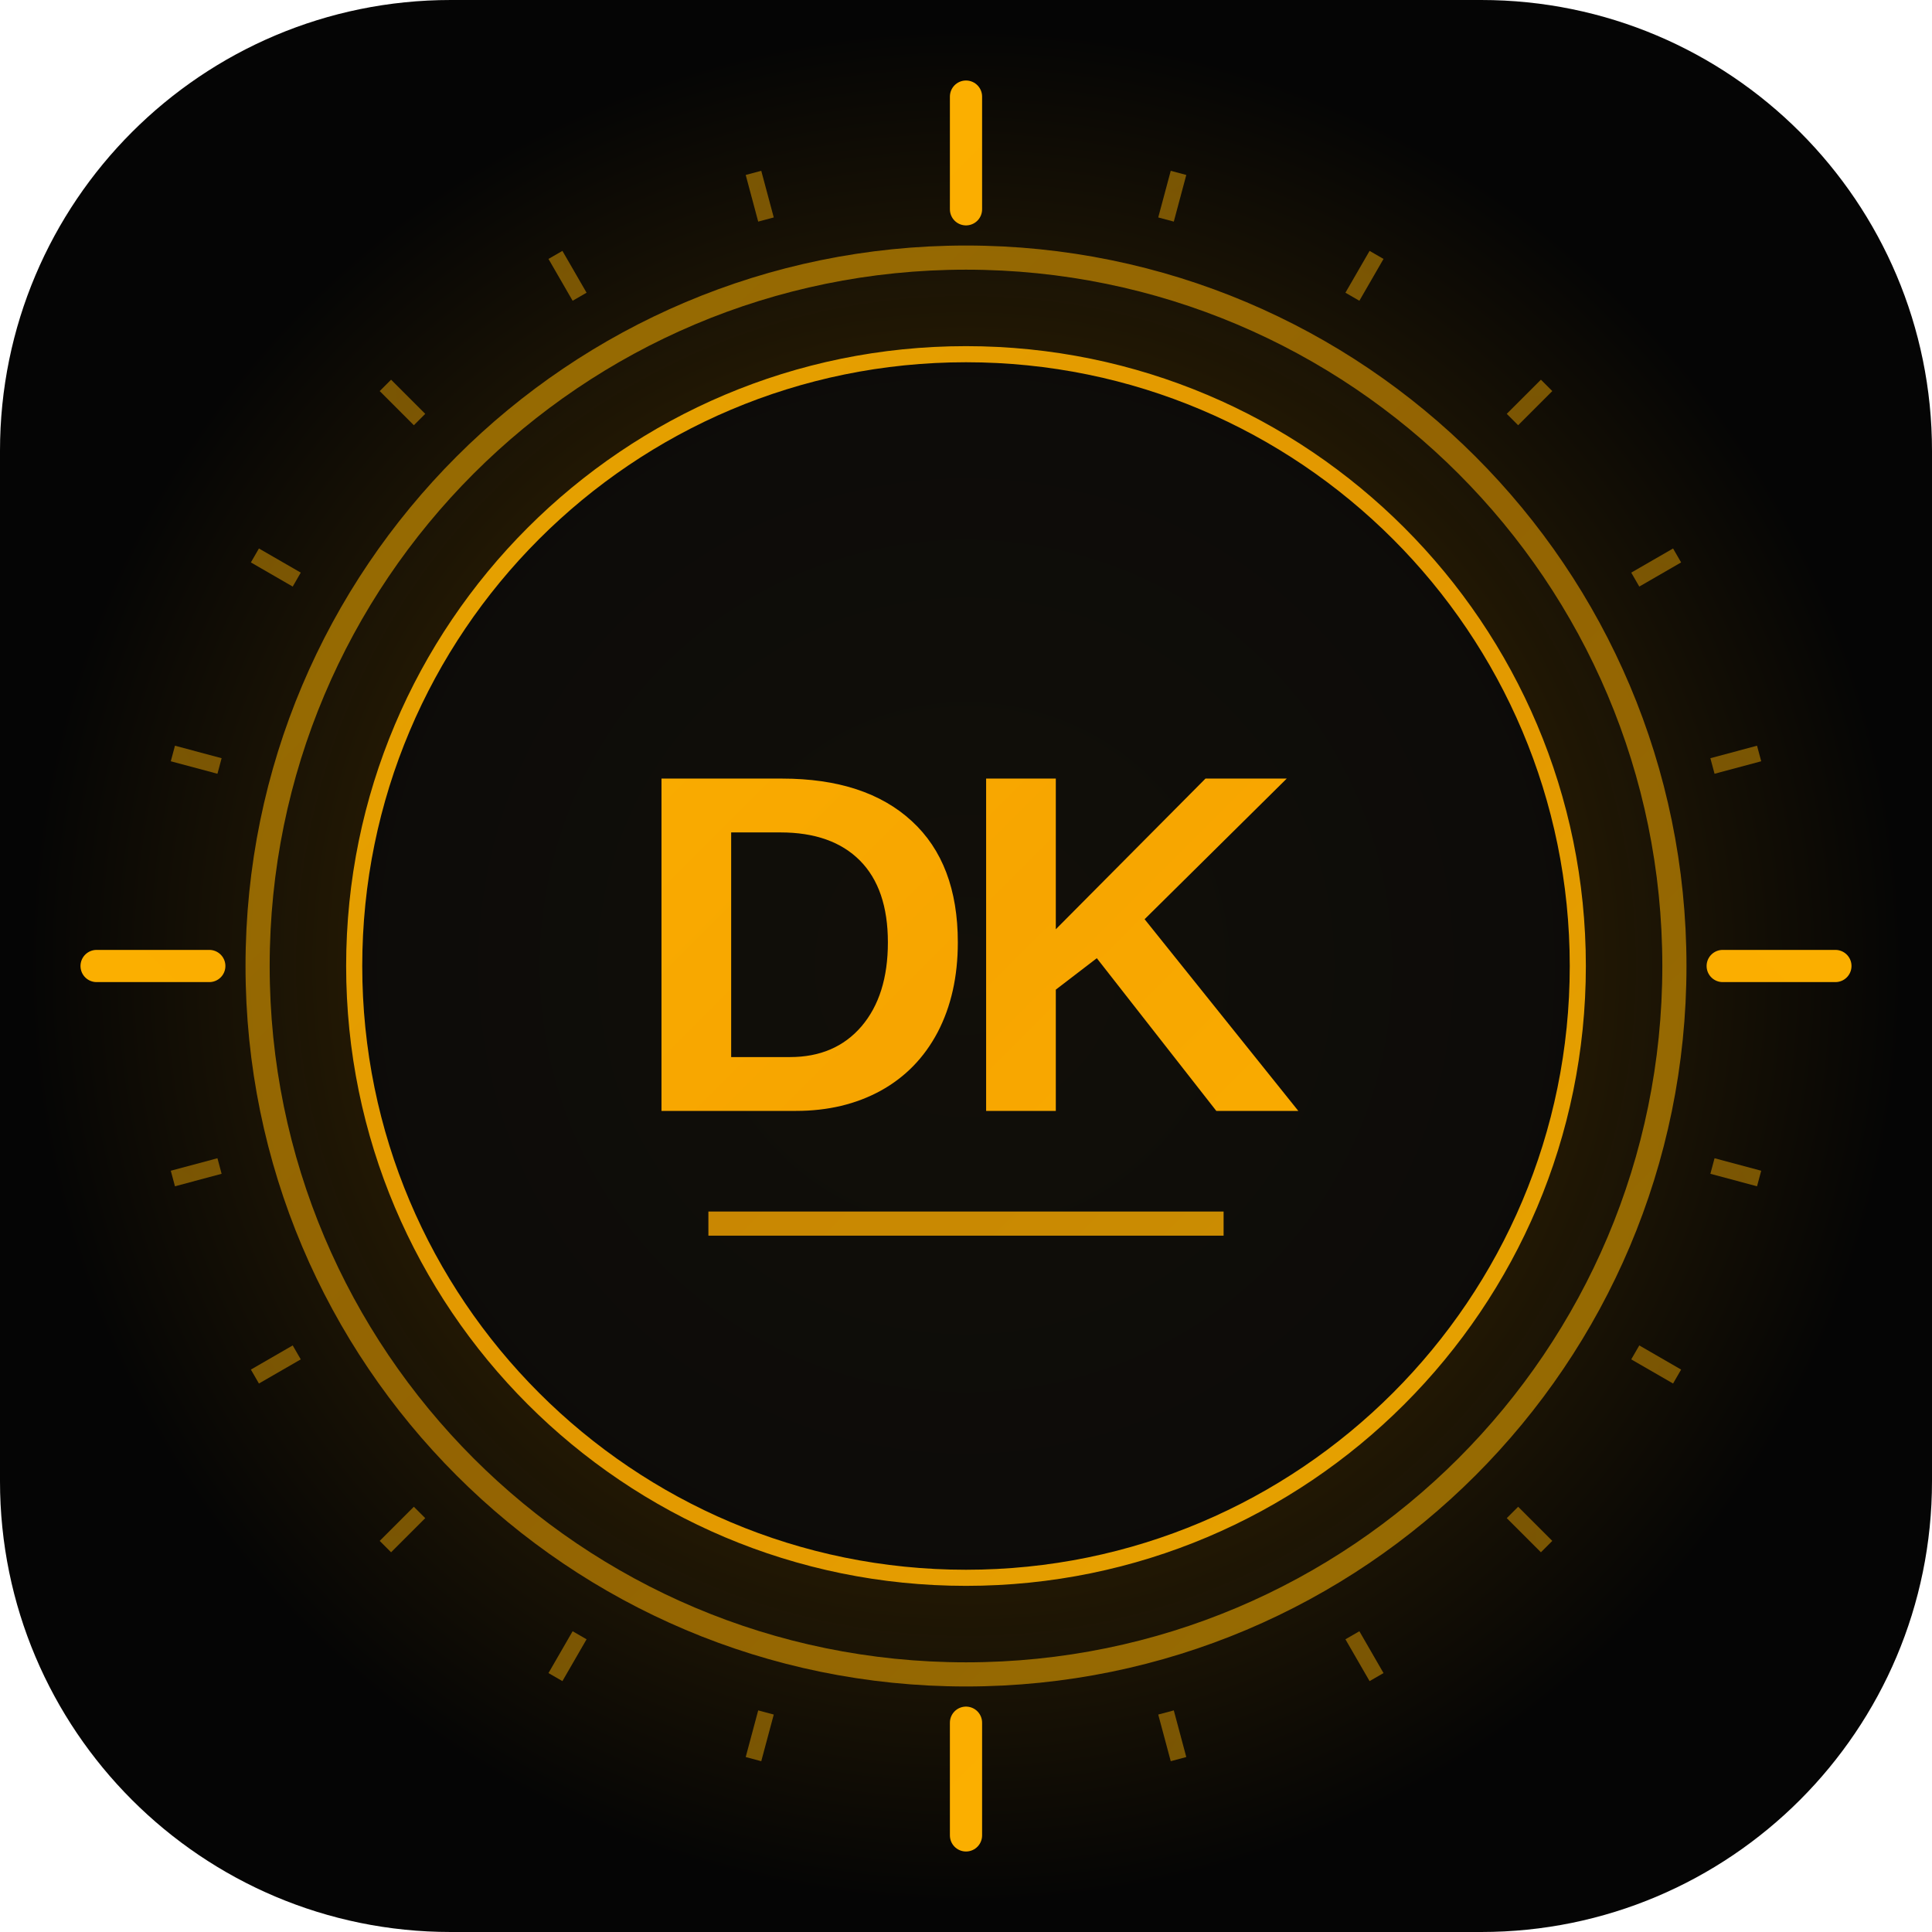
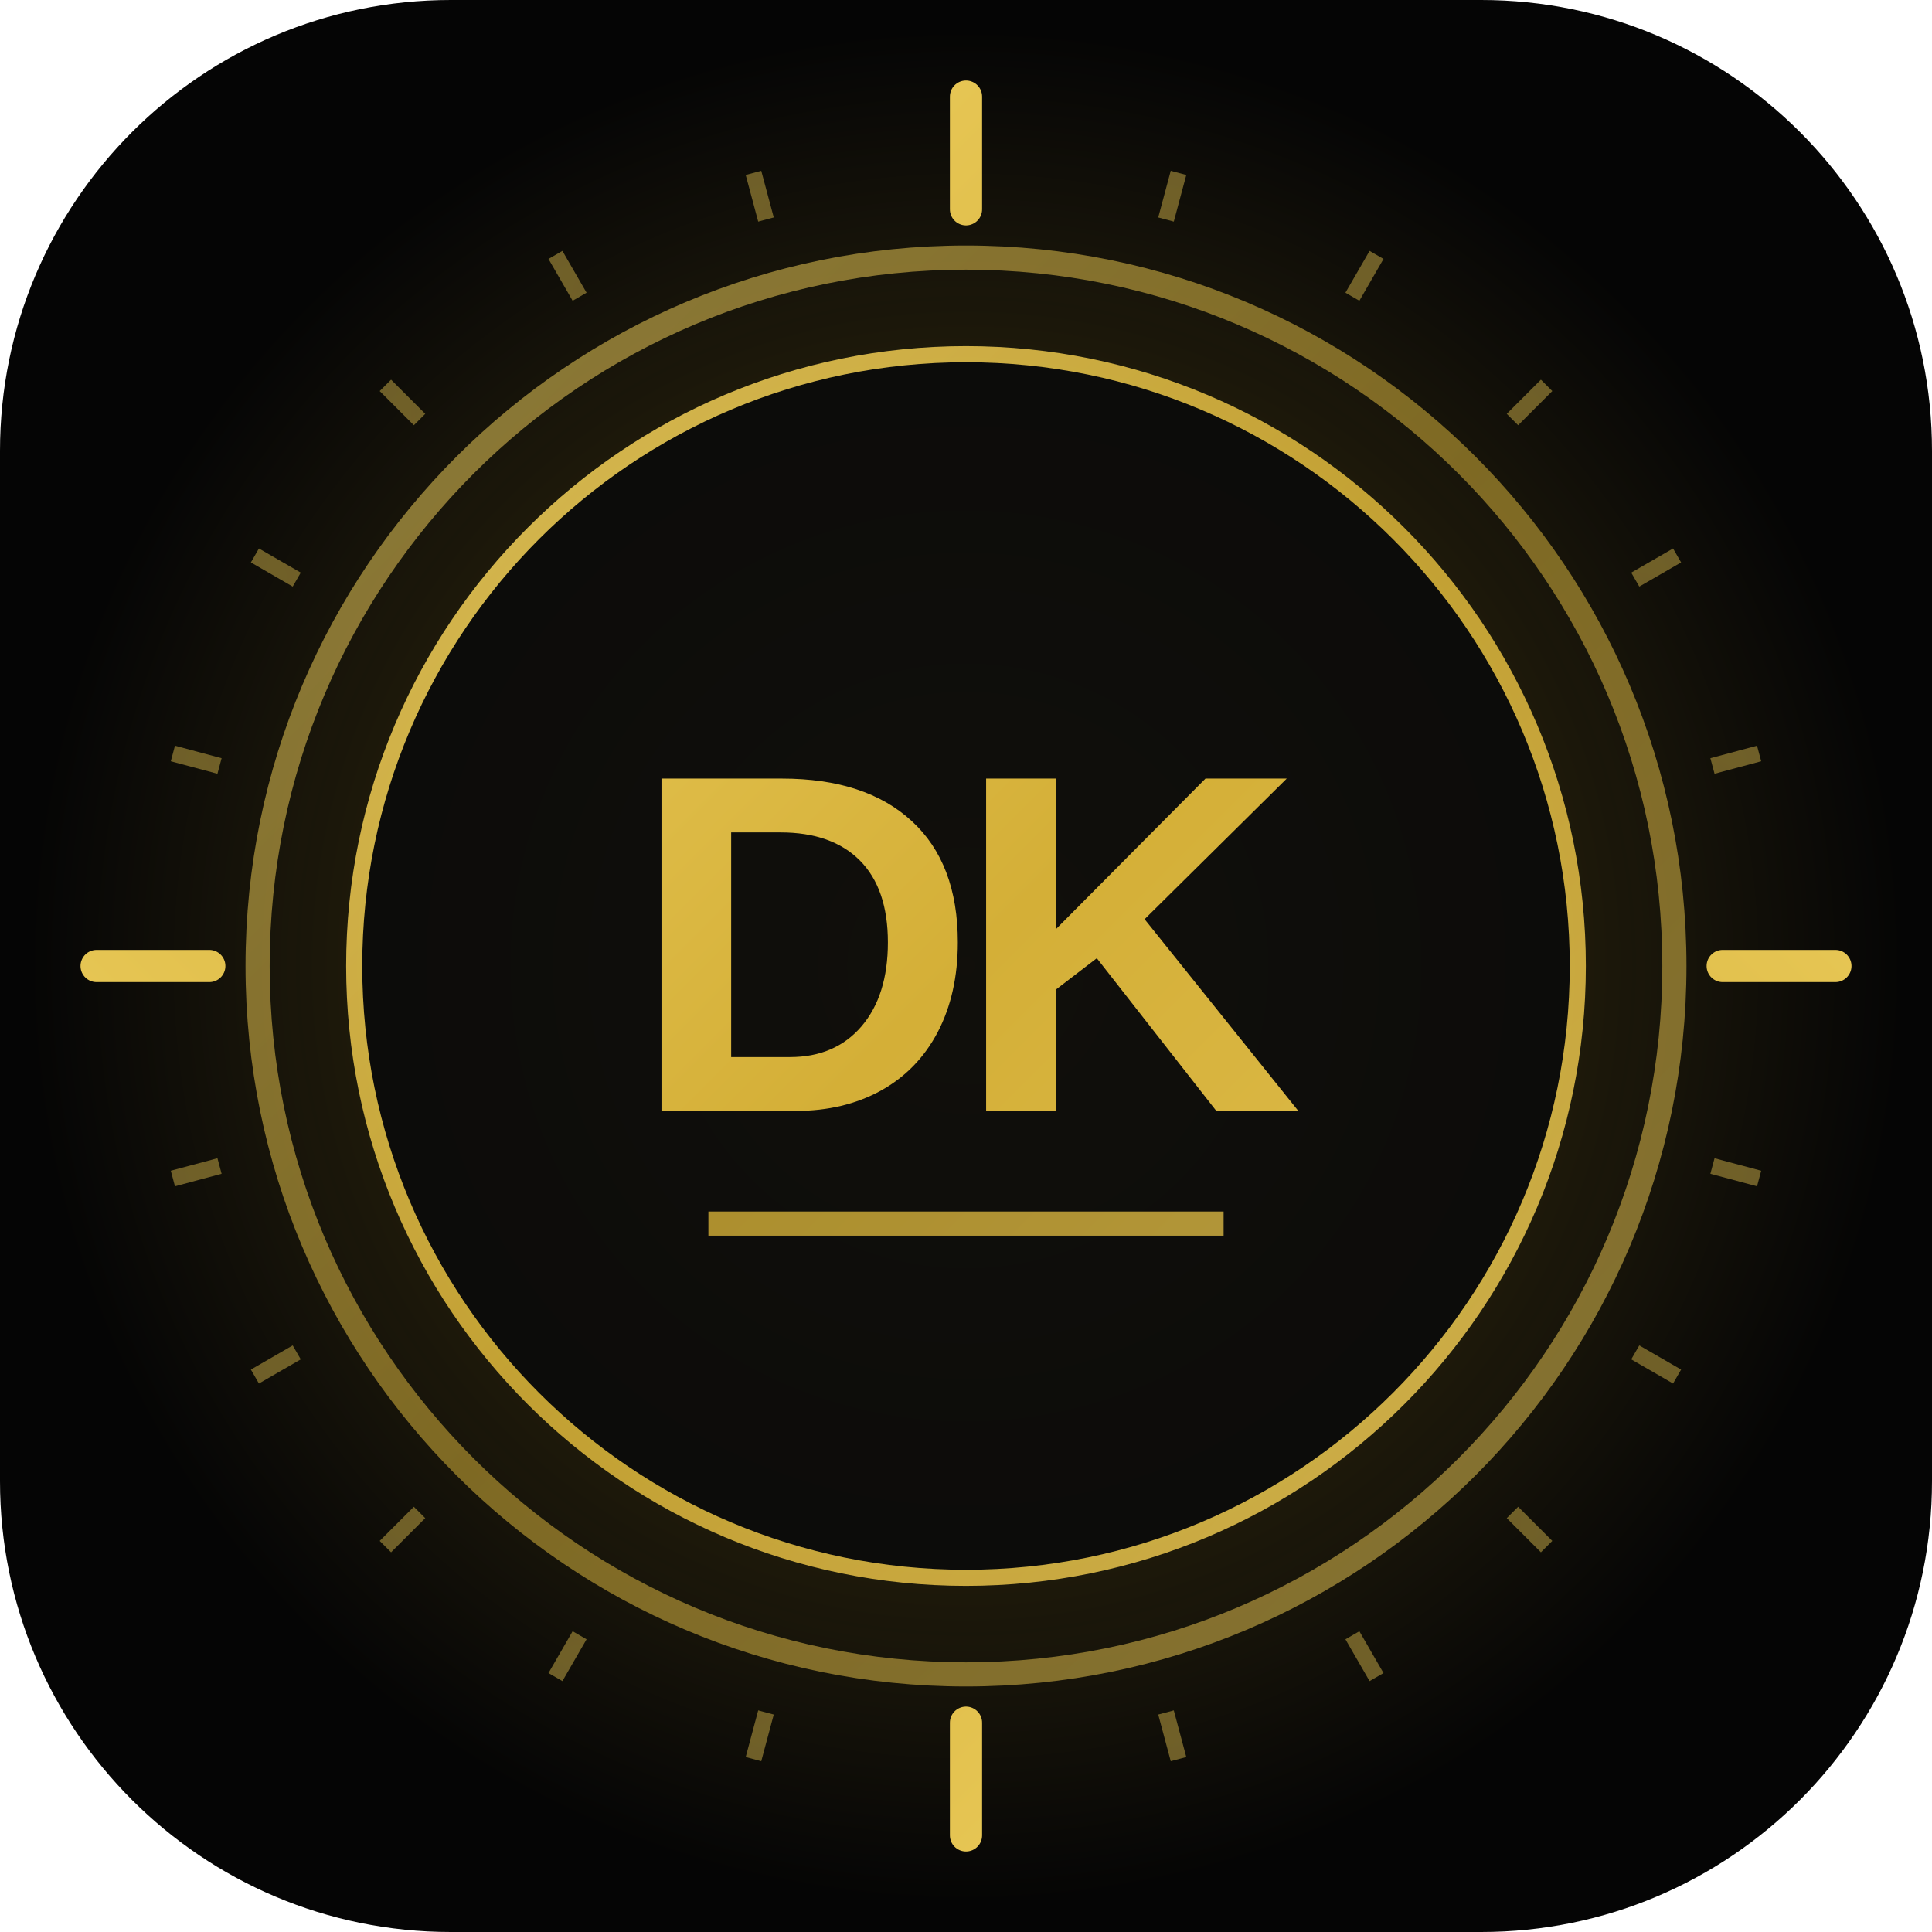
<svg xmlns="http://www.w3.org/2000/svg" width="120" height="120" viewBox="0 0 120 120" fill="none">
  <defs>
    <linearGradient id="dkGrad" x1="10" y1="10" x2="110" y2="110" gradientUnits="userSpaceOnUse">
-       <stop offset="0%" stop-color="#FFB800" />
-       <stop offset="50%" stop-color="#F7A500" />
-       <stop offset="100%" stop-color="#FFB800" />
+       <stop offset="0%" stop-color="#F4D76A" />
+       <stop offset="50%" stop-color="#D4AF37" />
+       <stop offset="100%" stop-color="#E6C65C" />
    </linearGradient>
    <radialGradient id="dkGlow" cx="50%" cy="50%" r="50%">
-       <stop offset="0%" stop-color="#F7A500" stop-opacity="0.35" />
-       <stop offset="100%" stop-color="#F7A500" stop-opacity="0" />
+       <stop offset="0%" stop-color="#D4AF37" stop-opacity="0.35" />
+       <stop offset="100%" stop-color="#D4AF37" stop-opacity="0" />
    </radialGradient>
  </defs>
  <rect width="120" height="120" rx="28" fill="#050505" />
  <circle cx="60" cy="60" r="58" fill="url(#dkGlow)" />
  <g>
    <line x1="60" y1="6" x2="60" y2="13" stroke="url(#dkGrad)" stroke-width="2" stroke-linecap="round" transform="rotate(0 60 60)" />
    <line x1="60" y1="9" x2="60" y2="12" stroke="url(#dkGrad)" stroke-width="1" opacity="0.45" transform="rotate(15 60 60)" />
    <line x1="60" y1="9" x2="60" y2="12" stroke="url(#dkGrad)" stroke-width="1" opacity="0.45" transform="rotate(30 60 60)" />
    <line x1="60" y1="9" x2="60" y2="12" stroke="url(#dkGrad)" stroke-width="1" opacity="0.45" transform="rotate(45 60 60)" />
    <line x1="60" y1="9" x2="60" y2="12" stroke="url(#dkGrad)" stroke-width="1" opacity="0.45" transform="rotate(60 60 60)" />
    <line x1="60" y1="9" x2="60" y2="12" stroke="url(#dkGrad)" stroke-width="1" opacity="0.45" transform="rotate(75 60 60)" />
    <line x1="60" y1="6" x2="60" y2="13" stroke="url(#dkGrad)" stroke-width="2" stroke-linecap="round" transform="rotate(90 60 60)" />
    <line x1="60" y1="9" x2="60" y2="12" stroke="url(#dkGrad)" stroke-width="1" opacity="0.45" transform="rotate(105 60 60)" />
    <line x1="60" y1="9" x2="60" y2="12" stroke="url(#dkGrad)" stroke-width="1" opacity="0.45" transform="rotate(120 60 60)" />
    <line x1="60" y1="9" x2="60" y2="12" stroke="url(#dkGrad)" stroke-width="1" opacity="0.45" transform="rotate(135 60 60)" />
    <line x1="60" y1="9" x2="60" y2="12" stroke="url(#dkGrad)" stroke-width="1" opacity="0.45" transform="rotate(150 60 60)" />
    <line x1="60" y1="9" x2="60" y2="12" stroke="url(#dkGrad)" stroke-width="1" opacity="0.45" transform="rotate(165 60 60)" />
    <line x1="60" y1="6" x2="60" y2="13" stroke="url(#dkGrad)" stroke-width="2" stroke-linecap="round" transform="rotate(180 60 60)" />
    <line x1="60" y1="9" x2="60" y2="12" stroke="url(#dkGrad)" stroke-width="1" opacity="0.45" transform="rotate(195 60 60)" />
    <line x1="60" y1="9" x2="60" y2="12" stroke="url(#dkGrad)" stroke-width="1" opacity="0.45" transform="rotate(210 60 60)" />
    <line x1="60" y1="9" x2="60" y2="12" stroke="url(#dkGrad)" stroke-width="1" opacity="0.45" transform="rotate(225 60 60)" />
    <line x1="60" y1="9" x2="60" y2="12" stroke="url(#dkGrad)" stroke-width="1" opacity="0.45" transform="rotate(240 60 60)" />
    <line x1="60" y1="9" x2="60" y2="12" stroke="url(#dkGrad)" stroke-width="1" opacity="0.45" transform="rotate(255 60 60)" />
    <line x1="60" y1="6" x2="60" y2="13" stroke="url(#dkGrad)" stroke-width="2" stroke-linecap="round" transform="rotate(270 60 60)" />
    <line x1="60" y1="9" x2="60" y2="12" stroke="url(#dkGrad)" stroke-width="1" opacity="0.45" transform="rotate(285 60 60)" />
    <line x1="60" y1="9" x2="60" y2="12" stroke="url(#dkGrad)" stroke-width="1" opacity="0.45" transform="rotate(300 60 60)" />
    <line x1="60" y1="9" x2="60" y2="12" stroke="url(#dkGrad)" stroke-width="1" opacity="0.45" transform="rotate(315 60 60)" />
    <line x1="60" y1="9" x2="60" y2="12" stroke="url(#dkGrad)" stroke-width="1" opacity="0.45" transform="rotate(330 60 60)" />
    <line x1="60" y1="9" x2="60" y2="12" stroke="url(#dkGrad)" stroke-width="1" opacity="0.45" transform="rotate(345 60 60)" />
  </g>
  <circle cx="60" cy="60" r="44" stroke="url(#dkGrad)" stroke-width="1.5" opacity="0.55" />
  <circle cx="60" cy="60" r="38" fill="#0a0a0a" stroke="url(#dkGrad)" stroke-width="1" opacity="0.9" />
  <text x="60" y="69" text-anchor="middle" font-family="Arial, sans-serif" font-weight="700" font-size="30" letter-spacing="-1.5" fill="url(#dkGrad)">DK</text>
  <line x1="44" y1="76" x2="76" y2="76" stroke="url(#dkGrad)" stroke-width="1.5" opacity="0.8" />
</svg>
